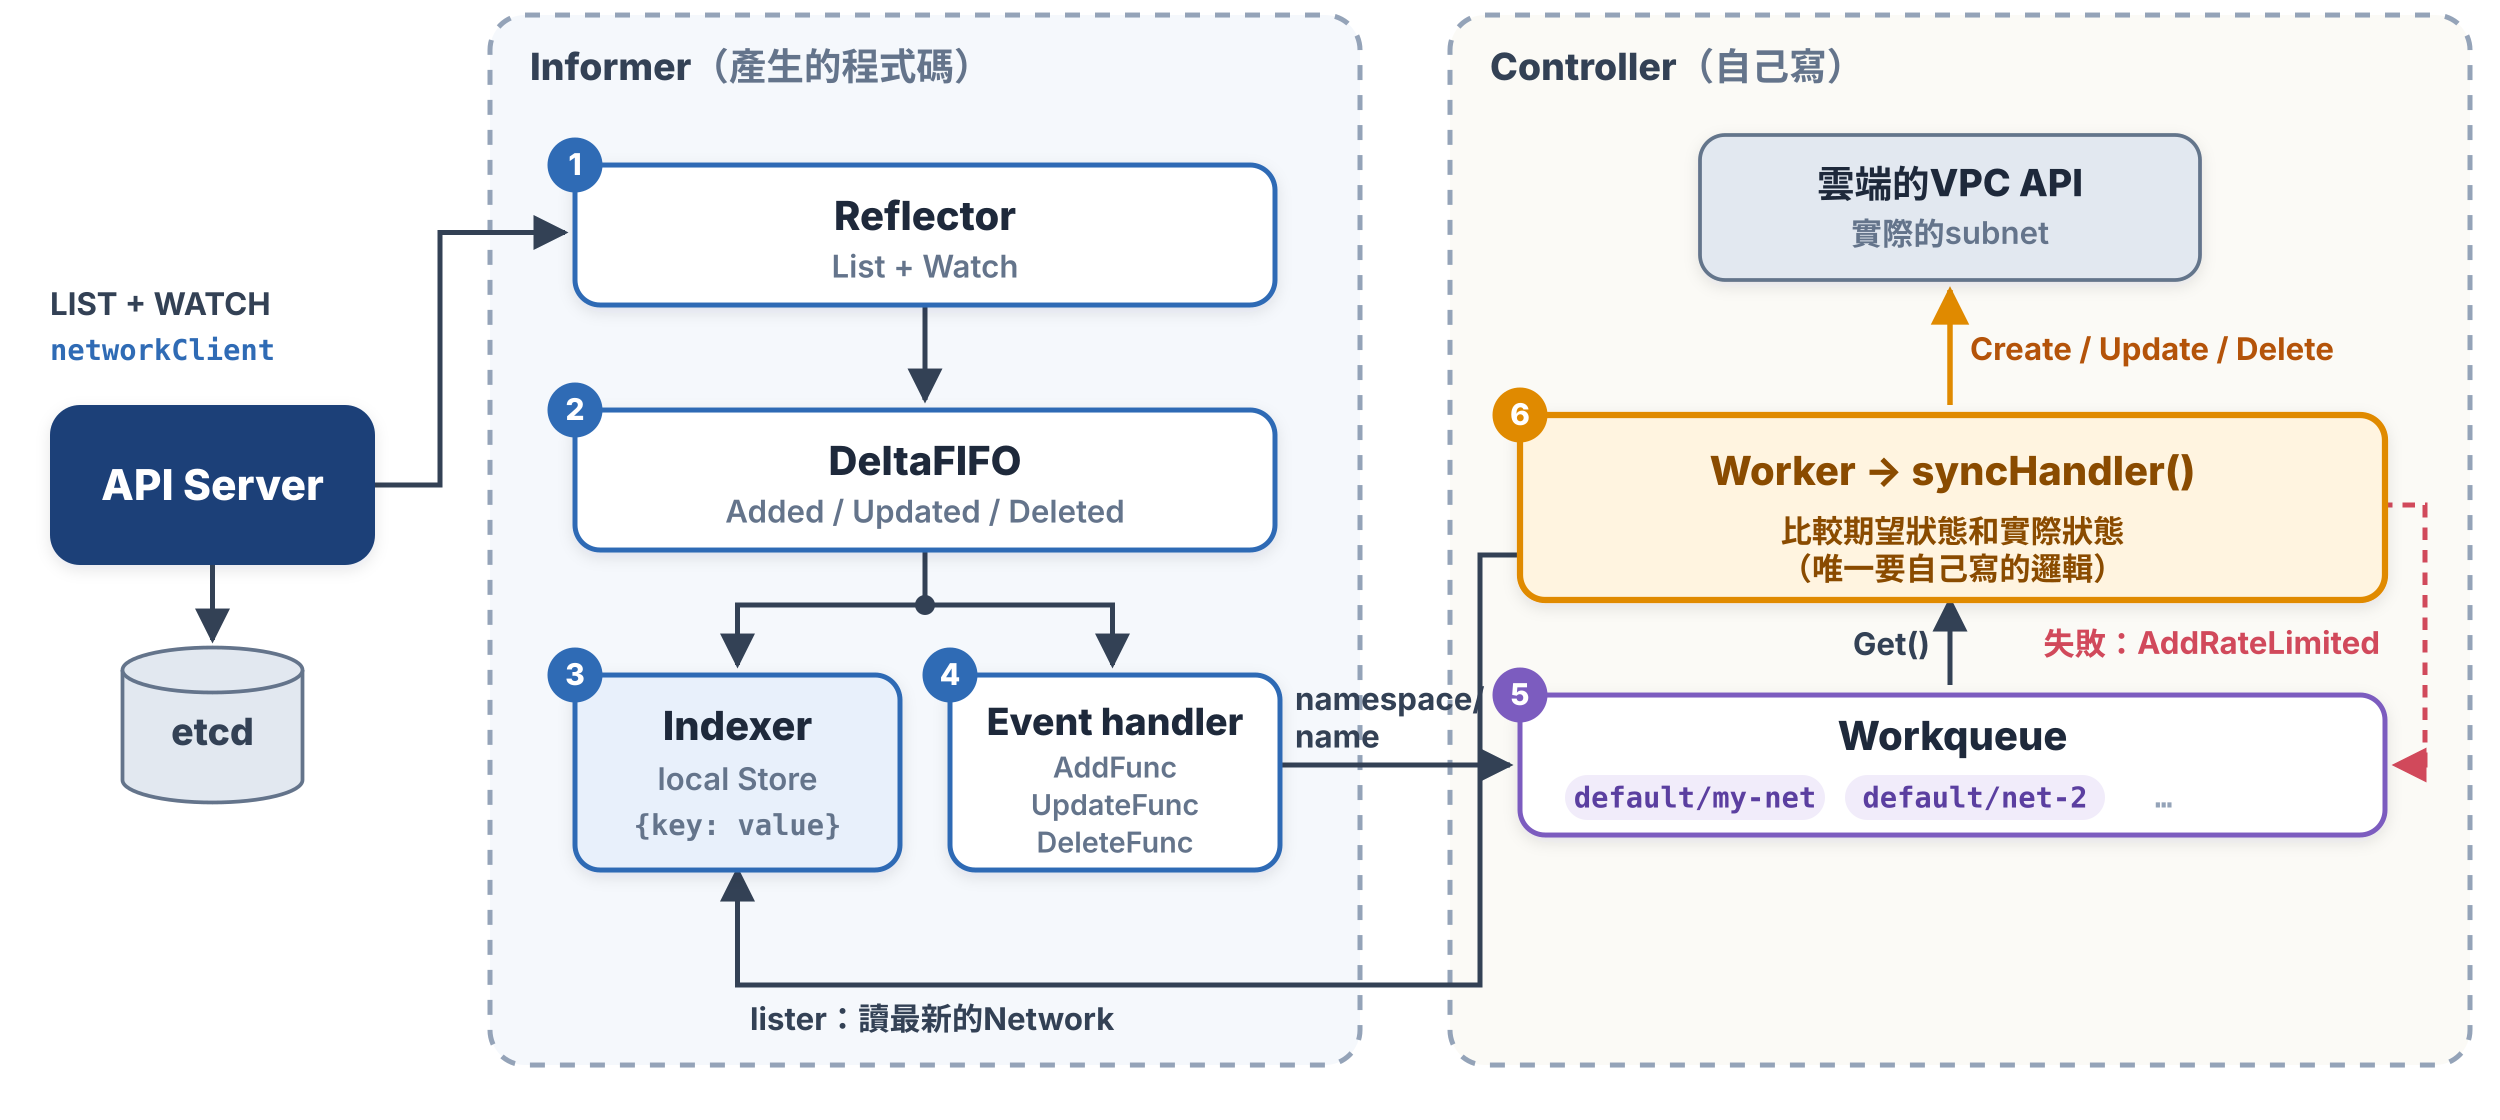
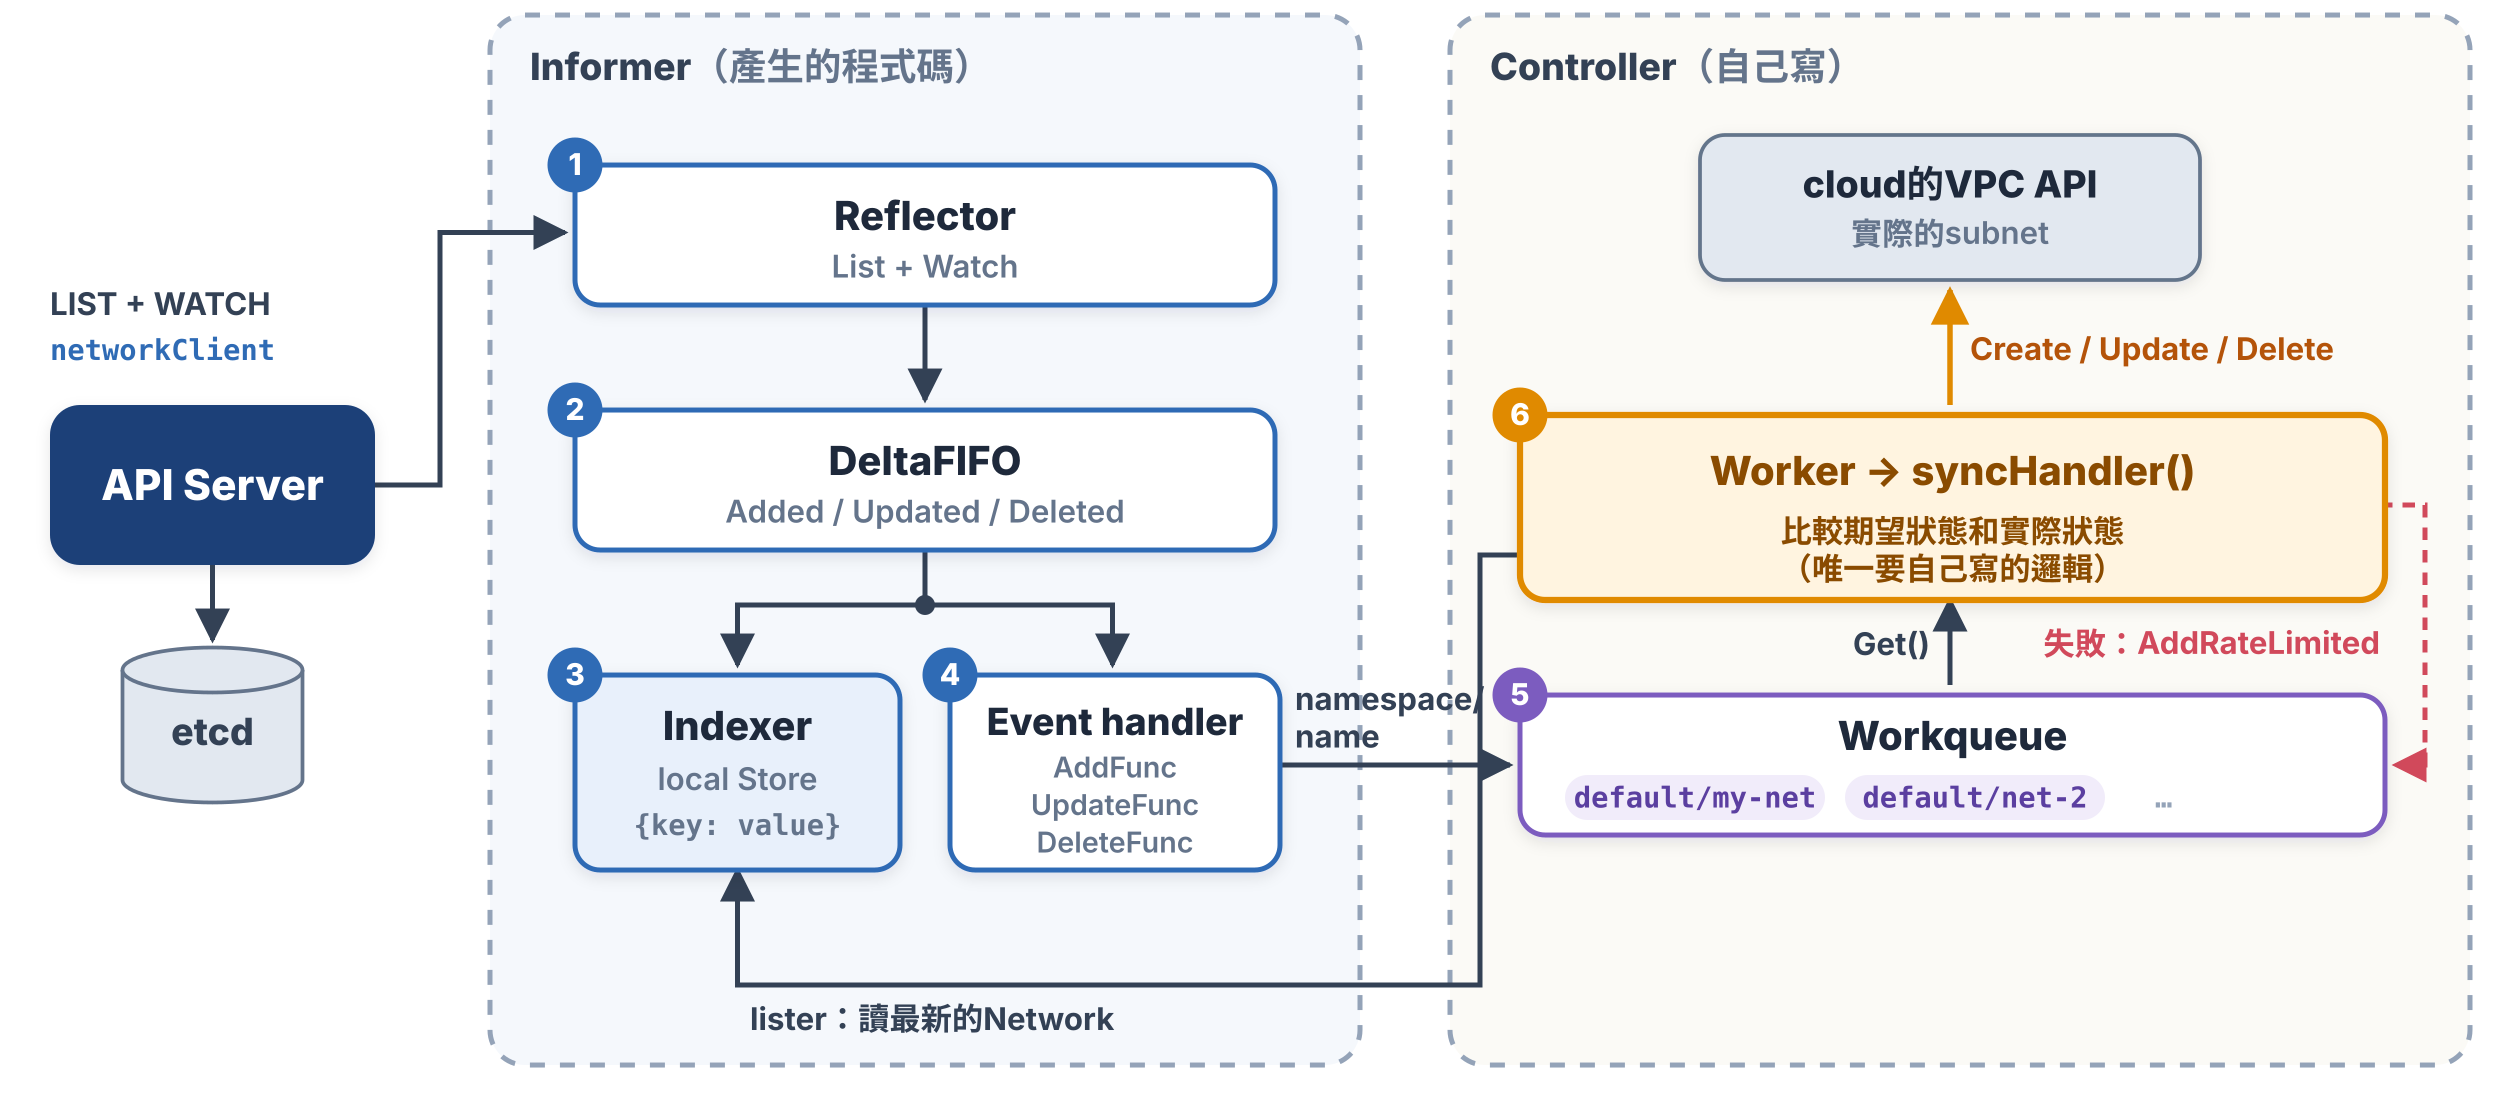
<svg xmlns="http://www.w3.org/2000/svg" viewBox="0 6 1000 448" font-family="Inter, Helvetica Neue, Helvetica, Arial, sans-serif">
  <defs>
    <marker id="cc-a" viewBox="0 0 10 10" refX="9" refY="5" markerWidth="7" markerHeight="7" orient="auto-start-reverse">
      <path d="M0 0 L10 5 L0 10 z" fill="#334155" />
    </marker>
    <marker id="cc-r" viewBox="0 0 10 10" refX="9" refY="5" markerWidth="7" markerHeight="7" orient="auto-start-reverse">
      <path d="M0 0 L10 5 L0 10 z" fill="#d1495b" />
    </marker>
    <marker id="cc-o" viewBox="0 0 10 10" refX="9" refY="5" markerWidth="7" markerHeight="7" orient="auto-start-reverse">
      <path d="M0 0 L10 5 L0 10 z" fill="#e08a00" />
    </marker>
    <filter id="cc-sh" x="-10%" y="-10%" width="120%" height="140%">
      <feDropShadow dx="0" dy="2" stdDeviation="3" flood-color="#0f172a" flood-opacity="0.10" />
    </filter>
  </defs>
  <rect y="0" width="1000" height="460" fill="#ffffff" />
  <rect x="196" y="12" width="348" height="420" rx="14" fill="#f5f8fc" stroke="#94a3b8" stroke-width="2" stroke-dasharray="6 6" />
  <text x="212" y="38" font-size="15" font-weight="800" fill="#334155">Informer<tspan font-weight="600" fill="#64748b">（產生的程式碼）</tspan>
  </text>
  <rect x="580" y="12" width="408" height="420" rx="14" fill="#fbfaf6" stroke="#94a3b8" stroke-width="2" stroke-dasharray="6 6" />
  <text x="596" y="38" font-size="15" font-weight="800" fill="#334155">Controller<tspan font-weight="600" fill="#64748b">（自己寫）</tspan>
  </text>
  <g fill="none" stroke="#334155" stroke-width="2">
    <path d="M150 200 H 176 V 99 H 226" marker-end="url(#cc-a)" />
    <path d="M370 128 V 166" marker-end="url(#cc-a)" />
    <path d="M370 226 V 248 H 295 V 272" marker-end="url(#cc-a)" />
    <path d="M370 248 H 445 V 272" marker-end="url(#cc-a)" />
    <path d="M512 312 H 604" marker-end="url(#cc-a)" />
    <path d="M780 280 V 246" marker-end="url(#cc-a)" />
    <path d="M608 228 H 592 V 400 H 295 V 354" marker-end="url(#cc-a)" />
  </g>
  <path d="M780 168 V 122" fill="none" stroke="#e08a00" stroke-width="2.2" marker-end="url(#cc-o)" />
  <path d="M952 208 H 970 V 312 H 958" fill="none" stroke="#d1495b" stroke-width="2" stroke-dasharray="5 4" marker-end="url(#cc-r)" />
  <circle cx="370" cy="248" r="4" fill="#334155" />
  <g filter="url(#cc-sh)">
    <rect x="20" y="168" width="130" height="64" rx="12" fill="#1a3f78" />
    <rect x="230" y="72" width="280" height="56" rx="10" fill="#ffffff" stroke="#2f6bb5" stroke-width="2" />
    <rect x="230" y="170" width="280" height="56" rx="10" fill="#ffffff" stroke="#2f6bb5" stroke-width="2" />
    <rect x="230" y="276" width="130" height="78" rx="10" fill="#e8f0fb" stroke="#2f6bb5" stroke-width="2" />
    <rect x="380" y="276" width="132" height="78" rx="10" fill="#ffffff" stroke="#2f6bb5" stroke-width="2" />
    <rect x="608" y="284" width="346" height="56" rx="10" fill="#ffffff" stroke="#7c5cbf" stroke-width="2" />
    <rect x="608" y="172" width="346" height="74" rx="10" fill="#fff4e0" stroke="#e08a00" stroke-width="2.5" />
    <rect x="680" y="60" width="200" height="58" rx="10" fill="#e2e8f0" stroke="#64748b" stroke-width="1.5" />
  </g>
  <g font-weight="800" fill="#1e293b" text-anchor="middle">
    <text x="85" y="206" font-size="17" fill="#ffffff">API Server</text>
    <text x="370" y="98" font-size="16">Reflector</text>
    <text x="370" y="196" font-size="16">DeltaFIFO</text>
    <text x="295" y="302" font-size="16">Indexer</text>
    <text x="446" y="300" font-size="15">Event handler</text>
    <text x="781" y="306" font-size="16">Workqueue</text>
    <text x="781" y="200" font-size="16" fill="#8a4b00">Worker → syncHandler()</text>
-     <text x="780" y="85" font-size="15">雲端的VPC API</text>
+     <text x="780" y="85" font-size="15">cloud的VPC API</text>
  </g>
  <g font-size="12.5" font-weight="600" fill="#64748b" text-anchor="middle">
    <text x="370" y="117">List + Watch</text>
    <text x="370" y="215">Added / Updated / Deleted</text>
    <text x="295" y="322">local Store</text>
    <text x="295" y="340" font-family="SFMono-Regular, Menlo, monospace" font-size="11.5">{key: value}</text>
    <text x="446" y="317" font-size="11.5">AddFunc</text>
    <text x="446" y="332" font-size="11.5">UpdateFunc</text>
    <text x="446" y="347" font-size="11.5">DeleteFunc</text>
    <text x="781" y="223" fill="#8a4b00">比較期望狀態和實際狀態</text>
    <text x="781" y="238" fill="#8a4b00">（唯一要自己寫的邏輯）</text>
    <text x="780" y="104">實際的subnet</text>
  </g>
  <g font-size="11.5" font-weight="700" font-family="SFMono-Regular, Menlo, monospace" fill="#5b3fa0">
    <rect x="626" y="316" width="104" height="18" rx="9" fill="#f1ecfa" />
    <text x="678" y="329" text-anchor="middle">default/my-net</text>
    <rect x="738" y="316" width="104" height="18" rx="9" fill="#f1ecfa" />
    <text x="790" y="329" text-anchor="middle">default/net-2</text>
    <text x="862" y="329" fill="#94a3b8">…</text>
  </g>
  <g font-size="12.5" font-weight="700" fill="#334155">
    <text x="20" y="132">LIST + WATCH</text>
    <text x="20" y="150" font-family="SFMono-Regular, Menlo, monospace" font-size="11.5" fill="#2f6bb5">networkClient</text>
    <text x="518" y="290">namespace/</text>
    <text x="518" y="305">name</text>
    <text x="772" y="268" text-anchor="end">Get()</text>
    <text x="300" y="418">lister：讀最新的Network</text>
    <text x="788" y="150" fill="#b45309">Create / Update / Delete</text>
    <text x="952" y="268" fill="#d1495b" text-anchor="end">失敗：AddRateLimited</text>
  </g>
  <path d="M85 232 V 262" fill="none" stroke="#334155" stroke-width="2" marker-end="url(#cc-a)" />
  <g fill="#e2e8f0" stroke="#64748b" stroke-width="1.5">
    <path d="M49 274 V 318 A36 9 0 0 0 121 318 V 274" />
    <ellipse cx="85" cy="274" rx="36" ry="9" />
  </g>
  <text x="85" y="304" font-size="15" font-weight="800" fill="#334155" text-anchor="middle">etcd</text>
  <g font-size="12" font-weight="800" fill="#ffffff" text-anchor="middle">
    <circle cx="230" cy="72" r="11" fill="#2f6bb5" />
    <text x="230" y="76">1</text>
    <circle cx="230" cy="170" r="11" fill="#2f6bb5" />
    <text x="230" y="174">2</text>
    <circle cx="230" cy="276" r="11" fill="#2f6bb5" />
    <text x="230" y="280">3</text>
    <circle cx="380" cy="276" r="11" fill="#2f6bb5" />
    <text x="380" y="280">4</text>
    <circle cx="608" cy="284" r="11" fill="#7c5cbf" />
    <text x="608" y="288">5</text>
    <circle cx="608" cy="172" r="11" fill="#e08a00" />
    <text x="608" y="176">6</text>
  </g>
</svg>
